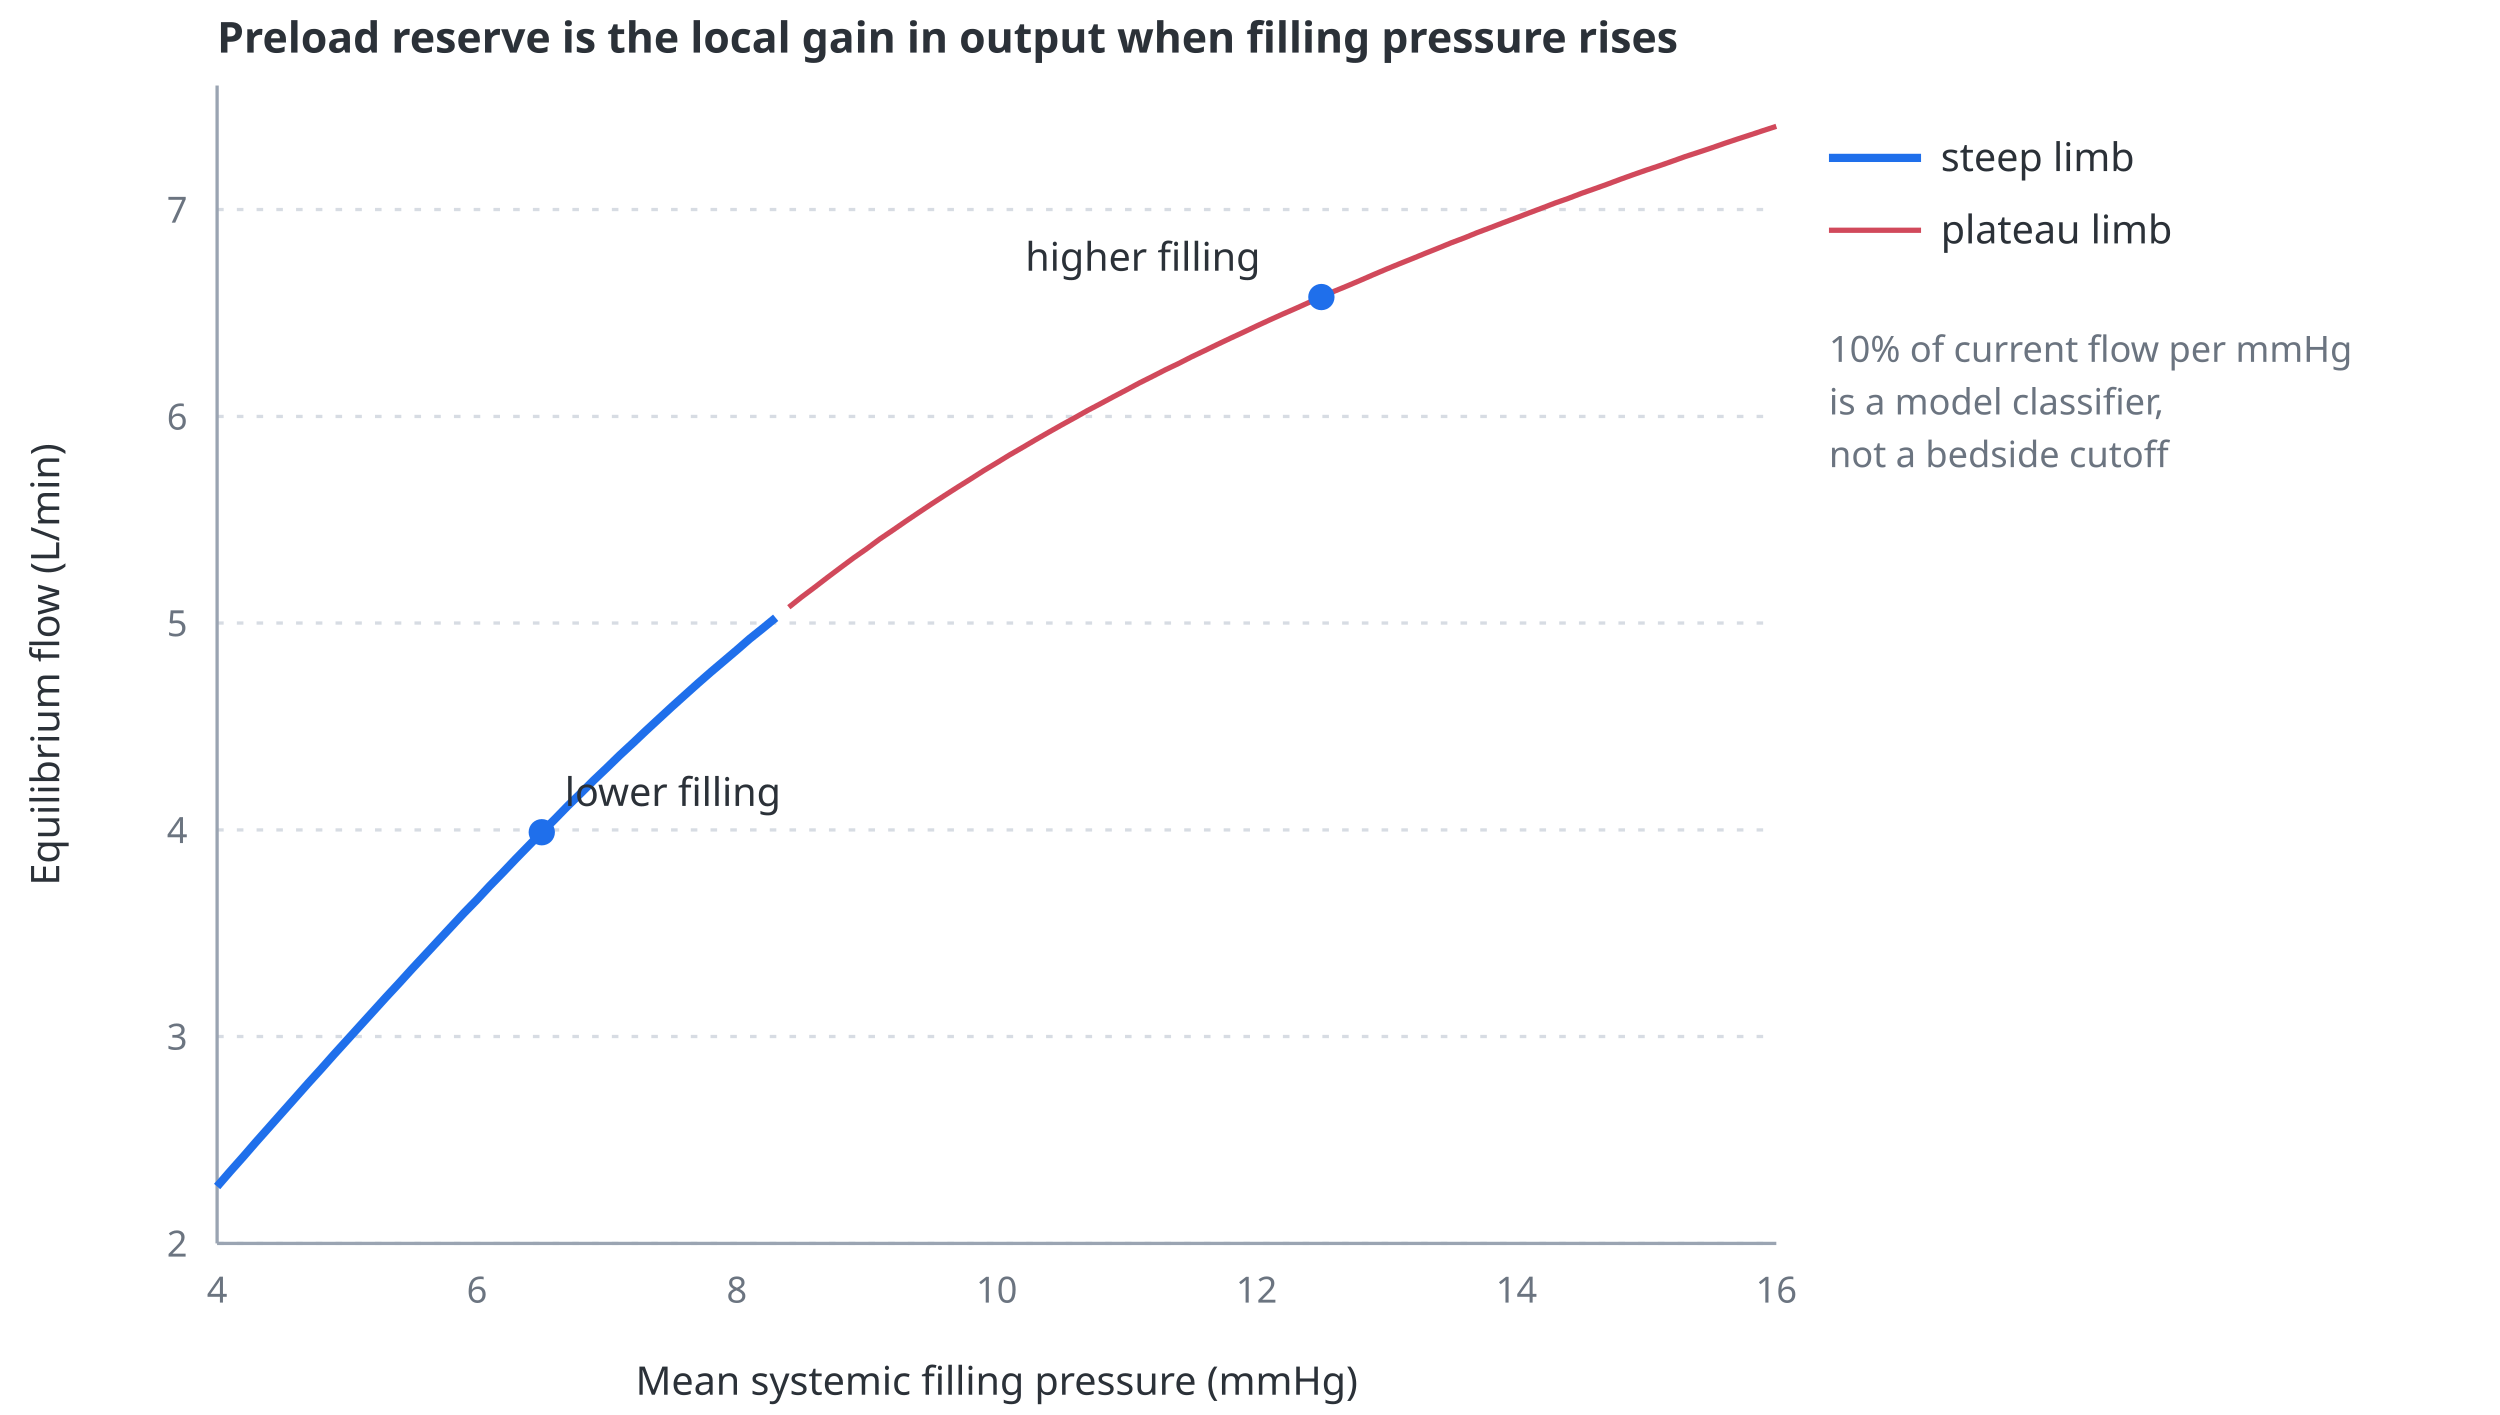
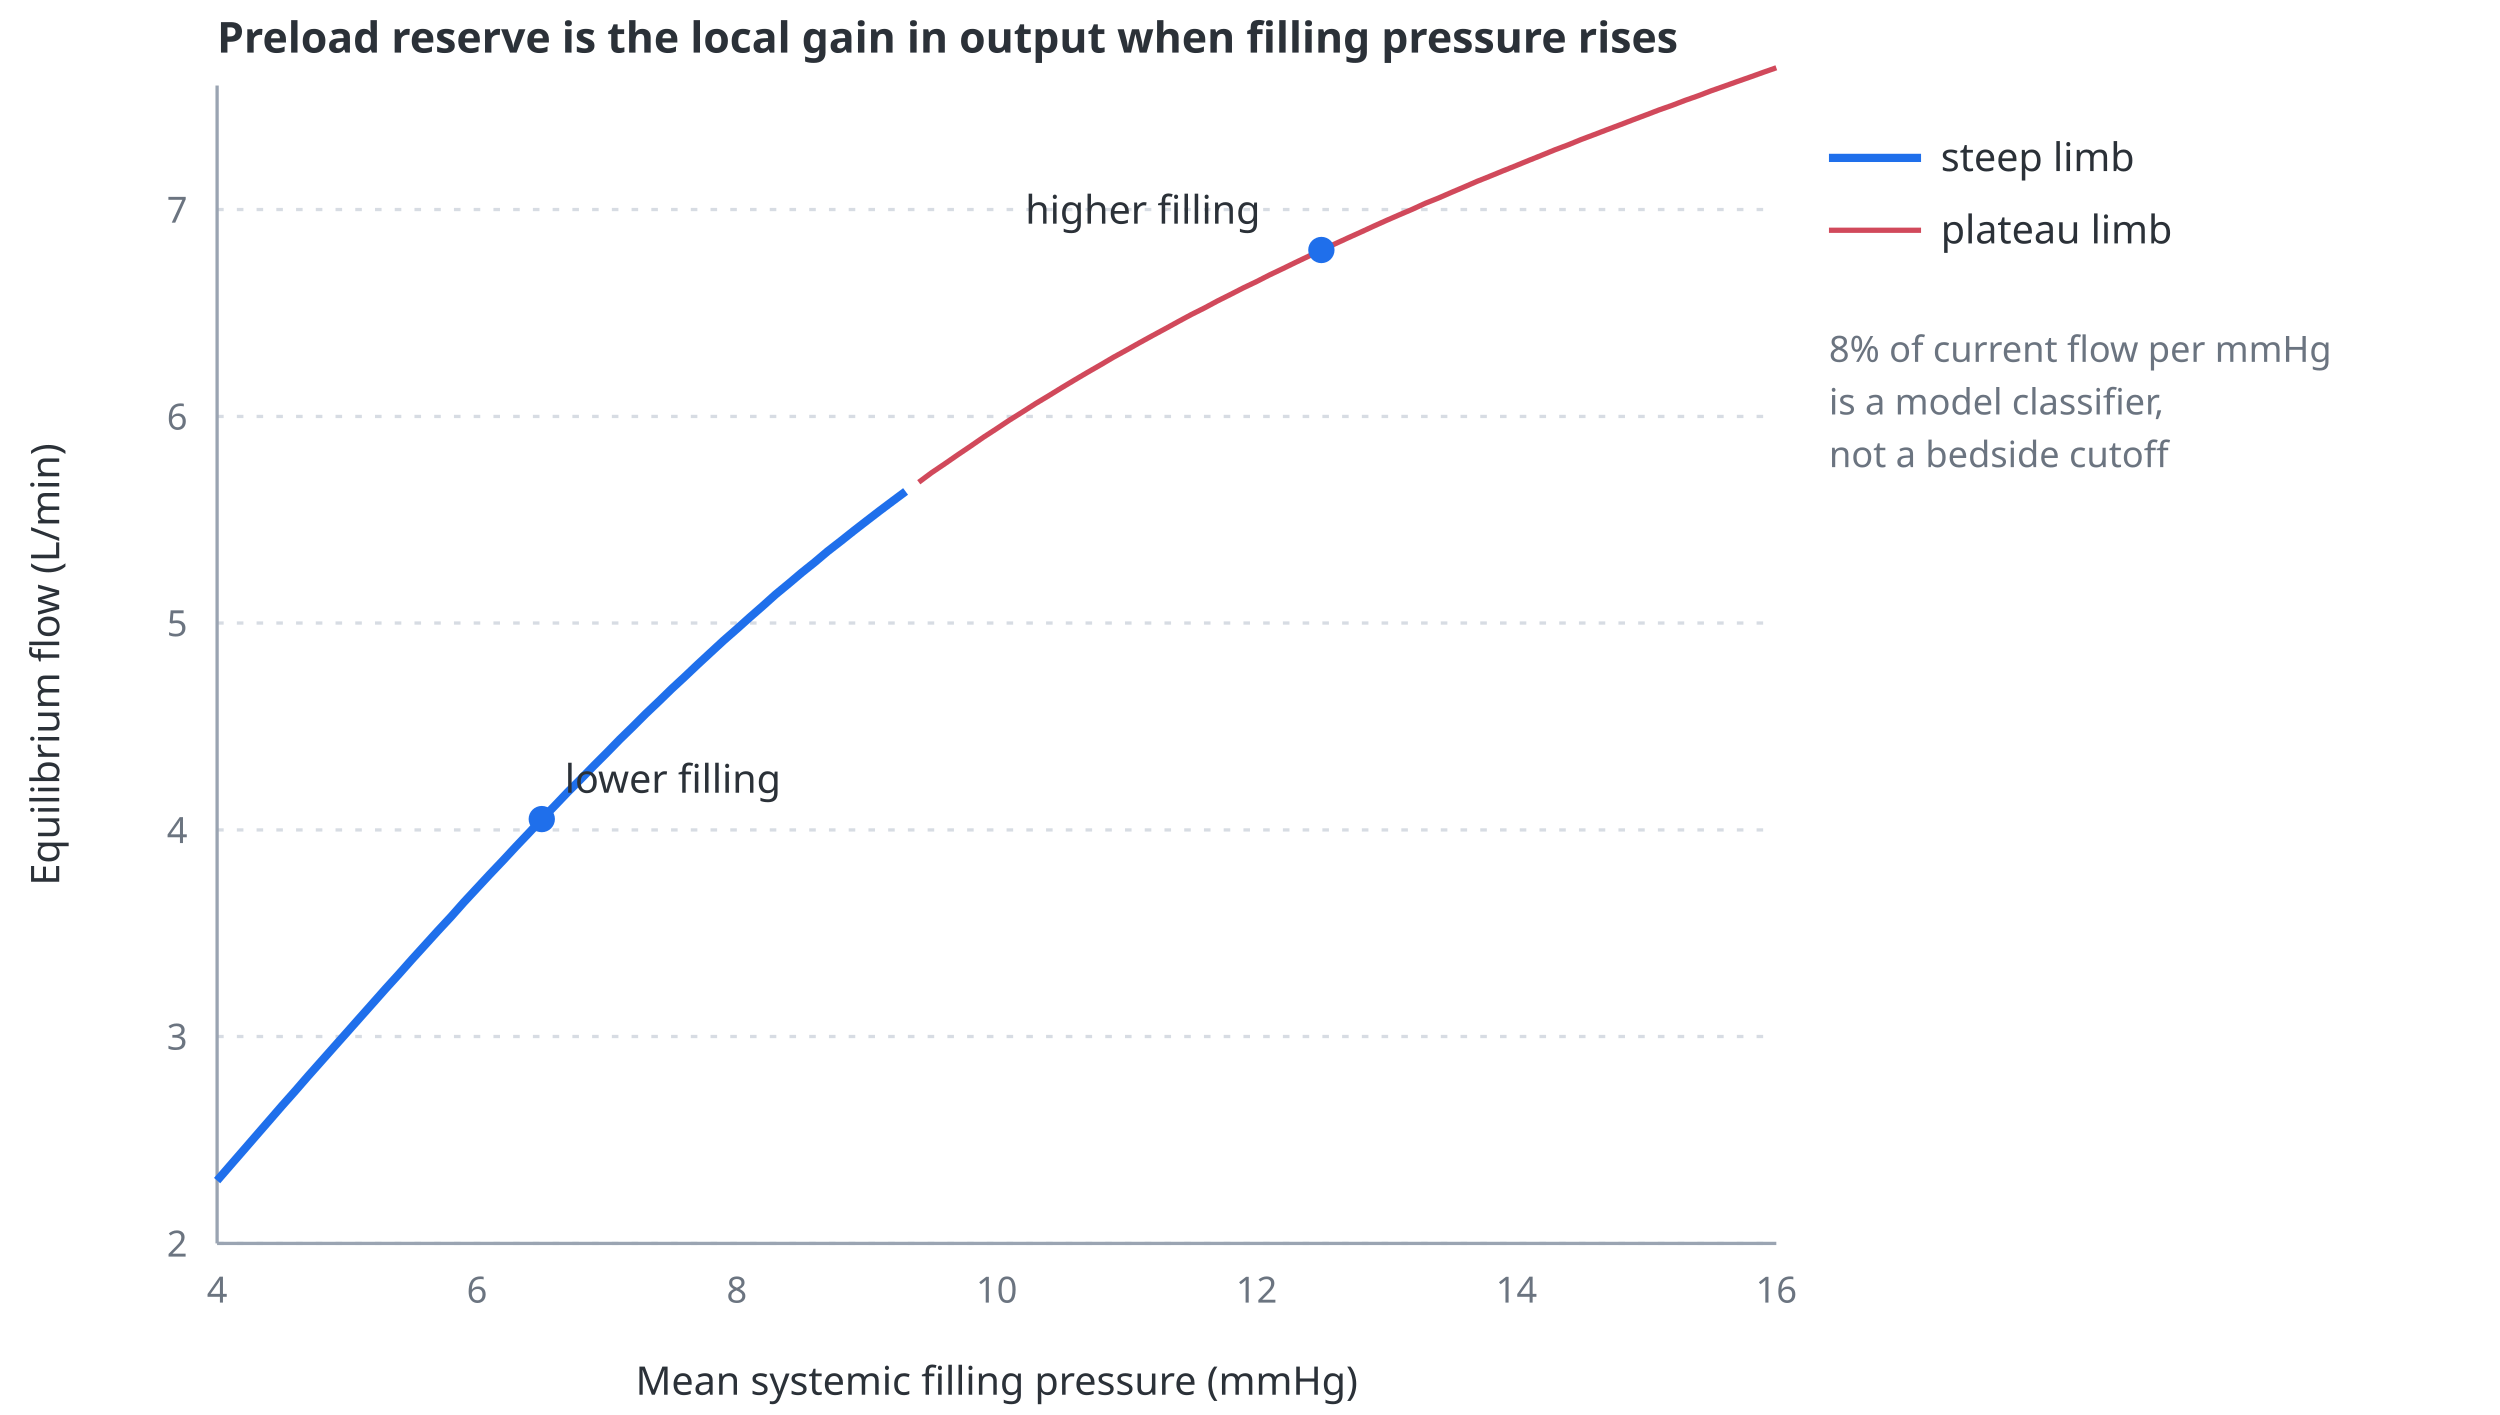
<svg xmlns="http://www.w3.org/2000/svg" viewBox="0 0 760 430" class="arthur-fig" role="img" aria-label="Preload reserve is the local gain in output when filling pressure rises">
  <style>
  svg.arthur-fig .bg { fill: none }
  svg.arthur-fig .axis { stroke: var(--fig-axis, #9aa4b2); stroke-width: 1 }
  svg.arthur-fig .grid { stroke: var(--fig-grid, #d7dce3); stroke-width: 1; stroke-dasharray: 2 4 }
  svg.arthur-fig .tick { fill: var(--fig-muted, #6b7480); font: 11px system-ui, sans-serif }
  svg.arthur-fig .label { fill: var(--fig-text, #2b3138); font: 12px system-ui, sans-serif }
  svg.arthur-fig .title { fill: var(--fig-text, #2b3138); font: 600 13px system-ui, sans-serif }
  svg.arthur-fig .lm { stroke: var(--fig-grid, #d7dce3); stroke-width: 1 }
  svg.arthur-fig .lm-text { fill: var(--fig-muted, #6b7480); font: 600 11px system-ui, sans-serif }
  svg.arthur-fig .total { stroke: var(--fig-total, #1f6feb); stroke-width: 2.5; fill: none }
  svg.arthur-fig .alv { stroke: var(--fig-alv, #d1495b); stroke-width: 1.6; fill: none; stroke-dasharray: 6 3 }
  svg.arthur-fig .extra { stroke: var(--fig-extra, #2a9d8f); stroke-width: 1.6; fill: none; stroke-dasharray: 6 3 }
  svg.arthur-fig .nadir { stroke: var(--fig-total, #1f6feb); stroke-width: 1; stroke-dasharray: 3 3 }
  svg.arthur-fig .dot { fill: var(--fig-total, #1f6feb); stroke: none }
  @media (prefers-color-scheme: dark) {
    svg.arthur-fig .axis { stroke: #5b6472 }
    svg.arthur-fig .grid, svg.arthur-fig .lm { stroke: #363d47 }
    svg.arthur-fig .tick, svg.arthur-fig .lm-text { fill: #8b95a3 }
    svg.arthur-fig .label, svg.arthur-fig .title { fill: #d6dbe2 }
    svg.arthur-fig .total, svg.arthur-fig .nadir { stroke: #58a6ff }
    svg.arthur-fig .dot { fill: #58a6ff }
    svg.arthur-fig .alv { stroke: #f08c9a }
    svg.arthur-fig .extra { stroke: #4fd1c1 }
  }
</style>
  <rect class="bg" width="760" height="430" />
  <text class="title" x="66" y="16">Preload reserve is the local gain in output when filling pressure rises</text>
  <line class="grid" x1="66" y1="378.0" x2="540" y2="378.0" />
  <text class="tick" x="57" y="382.0" text-anchor="end">2</text>
  <line class="grid" x1="66" y1="315.1" x2="540" y2="315.1" />
  <text class="tick" x="57" y="319.1" text-anchor="end">3</text>
  <line class="grid" x1="66" y1="252.3" x2="540" y2="252.3" />
  <text class="tick" x="57" y="256.3" text-anchor="end">4</text>
  <line class="grid" x1="66" y1="189.4" x2="540" y2="189.4" />
  <text class="tick" x="57" y="193.4" text-anchor="end">5</text>
  <line class="grid" x1="66" y1="126.6" x2="540" y2="126.6" />
  <text class="tick" x="57" y="130.6" text-anchor="end">6</text>
  <line class="grid" x1="66" y1="63.7" x2="540" y2="63.7" />
  <text class="tick" x="57" y="67.7" text-anchor="end">7</text>
  <text class="tick" x="66.0" y="396" text-anchor="middle">4</text>
  <text class="tick" x="145.0" y="396" text-anchor="middle">6</text>
  <text class="tick" x="224.0" y="396" text-anchor="middle">8</text>
  <text class="tick" x="303.0" y="396" text-anchor="middle">10</text>
  <text class="tick" x="382.0" y="396" text-anchor="middle">12</text>
  <text class="tick" x="461.0" y="396" text-anchor="middle">14</text>
  <text class="tick" x="540.0" y="396" text-anchor="middle">16</text>
  <line class="axis" x1="66" y1="26" x2="66" y2="378" />
  <line class="axis" x1="66" y1="378.0" x2="540" y2="378.0" />
-   <path class="total" style="stroke-dasharray:none" d="M66.0 360.7 L69.9 356.2 L73.9 351.7 L77.8 347.2 L81.8 342.7 L85.7 338.3 L89.7 333.8 L93.6 329.4 L97.6 325.0 L101.5 320.6 L105.5 316.2 L109.4 311.9 L113.4 307.5 L117.3 303.2 L121.3 298.9 L125.2 294.6 L129.2 290.3 L133.1 286.1 L137.1 281.8 L141.0 277.6 L145.0 273.5 L148.9 269.3 L152.9 265.2 L156.8 261.1 L160.8 257.0 L164.7 253.0 L168.7 249.0 L172.6 245.0 L176.6 241.1 L180.5 237.2 L184.5 233.4 L188.4 229.6 L192.4 225.9 L196.3 222.2 L200.3 218.5 L204.2 214.9 L208.2 211.3 L212.1 207.8 L216.1 204.3 L220.0 201.0 L224.0 197.6 L227.9 194.2 L231.9 191.0 L235.8 187.8" />
-   <path class="alv" style="stroke-dasharray:none" d="M239.8 184.6 L243.7 181.5 L247.7 178.5 L251.6 175.5 L255.6 172.5 L259.5 169.6 L263.5 166.8 L267.4 163.9 L271.4 161.2 L275.3 158.5 L279.3 155.8 L283.2 153.2 L287.2 150.6 L291.1 148.1 L295.1 145.6 L299.0 143.1 L303.0 140.7 L306.9 138.3 L310.9 136.0 L314.8 133.7 L318.8 131.4 L322.7 129.2 L326.7 127.0 L330.6 124.8 L334.6 122.7 L338.5 120.6 L342.5 118.5 L346.4 116.4 L350.4 114.4 L354.3 112.4 L358.3 110.5 L362.2 108.5 L366.2 106.6 L370.1 104.7 L374.1 102.8 L378.0 101.0 L382.0 99.1 L385.9 97.3 L389.9 95.5 L393.8 93.8 L397.8 92.0 L401.7 90.3 L405.7 88.5 L409.6 86.9 L413.6 85.2 L417.5 83.5 L421.5 81.8 L425.4 80.2 L429.4 78.6 L433.3 77.0 L437.3 75.4 L441.2 73.8 L445.2 72.3 L449.1 70.7 L453.1 69.2 L457.0 67.7 L461.0 66.2 L464.9 64.7 L468.9 63.2 L472.8 61.7 L476.8 60.3 L480.7 58.8 L484.7 57.4 L488.6 56.0 L492.6 54.5 L496.5 53.1 L500.5 51.7 L504.4 50.4 L508.4 49.0 L512.3 47.6 L516.3 46.3 L520.2 45.0 L524.2 43.6 L528.1 42.3 L532.1 41.0 L536.0 39.7 L540.0 38.4" />
-   <circle class="dot" cx="164.7" cy="253.0" r="4" />
-   <text class="label" x="171.7" y="245.0">lower filling</text>
-   <circle class="dot" cx="401.7" cy="90.3" r="4" />
-   <text class="label" x="311.7" y="82.3">higher filling</text>
+   <path class="total" style="stroke-dasharray:none" d="M66.0 358.9 L69.9 354.4 L73.9 349.8 L77.8 345.3 L81.8 340.7 L85.7 336.2 L89.7 331.7 L93.6 327.2 L97.6 322.7 L101.5 318.3 L105.5 313.8 L109.4 309.4 L113.4 304.9 L117.3 300.5 L121.3 296.1 L125.2 291.7 L129.2 287.3 L133.1 283.0 L137.1 278.7 L141.0 274.3 L145.0 270.0 L148.9 265.8 L152.9 261.6 L156.8 257.4 L160.8 253.2 L164.7 249.0 L168.7 244.9 L172.6 240.8 L176.6 236.8 L180.5 232.8 L184.5 228.8 L188.4 224.8 L192.4 220.9 L196.3 217.0 L200.3 213.2 L204.2 209.4 L208.2 205.7 L212.1 202.0 L216.1 198.3 L220.0 194.7 L224.0 191.2 L227.9 187.7 L231.9 184.2 L235.8 180.7 L239.8 177.4 L243.7 174.1 L247.7 170.9 L251.6 167.6 L255.6 164.5 L259.5 161.4 L263.5 158.3 L267.4 155.3 L271.4 152.3 L275.3 149.4" />
+   <path class="alv" style="stroke-dasharray:none" d="M279.3 146.6 L283.2 143.7 L287.2 141.0 L291.1 138.3 L295.1 135.6 L299.0 132.9 L303.0 130.3 L306.9 127.7 L310.9 125.2 L314.8 122.7 L318.8 120.3 L322.7 117.9 L326.7 115.5 L330.6 113.2 L334.6 110.9 L338.5 108.6 L342.5 106.4 L346.4 104.2 L350.4 102.0 L354.3 99.9 L358.3 97.7 L362.2 95.6 L366.2 93.6 L370.1 91.5 L374.1 89.5 L378.0 87.5 L382.0 85.6 L385.9 83.6 L389.9 81.7 L393.8 79.8 L397.8 77.9 L401.7 76.0 L405.7 74.2 L409.6 72.4 L413.6 70.6 L417.5 68.8 L421.5 67.0 L425.4 65.3 L429.4 63.6 L433.3 61.8 L437.3 60.2 L441.2 58.5 L445.2 56.8 L449.1 55.1 L453.1 53.5 L457.0 51.9 L461.0 50.3 L464.9 48.7 L468.9 47.1 L472.8 45.5 L476.8 44.0 L480.7 42.4 L484.7 40.9 L488.6 39.4 L492.6 37.9 L496.5 36.4 L500.5 34.9 L504.4 33.4 L508.4 32.0 L512.3 30.5 L516.3 29.1 L520.2 27.6 L524.2 26.2 L528.1 24.8 L532.1 23.4 L536.0 22.0 L540.0 20.6" />
+   <circle class="dot" cx="164.7" cy="249.0" r="4" />
+   <text class="label" x="171.7" y="241.0">lower filling</text>
+   <circle class="dot" cx="401.7" cy="76.0" r="4" />
+   <text class="label" x="311.7" y="68.0">higher filling</text>
  <text class="label" transform="translate(18 202) rotate(-90)" text-anchor="middle">Equilibrium flow (L/min)</text>
  <text class="label" x="303" y="424" text-anchor="middle">Mean systemic filling pressure (mmHg)</text>
  <line class="total" style="stroke-dasharray:none" x1="556" y1="48" x2="584" y2="48" />
  <text class="label" x="590" y="52">steep limb</text>
  <line class="alv" style="stroke-dasharray:none" x1="556" y1="70" x2="584" y2="70" />
  <text class="label" x="590" y="74">plateau limb</text>
-   <text class="tick" x="556" y="110">10% of current flow per mmHg</text>
+   <text class="tick" x="556" y="110">8% of current flow per mmHg</text>
  <text class="tick" x="556" y="126">is a model classifier,</text>
  <text class="tick" x="556" y="142">not a bedside cutoff</text>
</svg>
